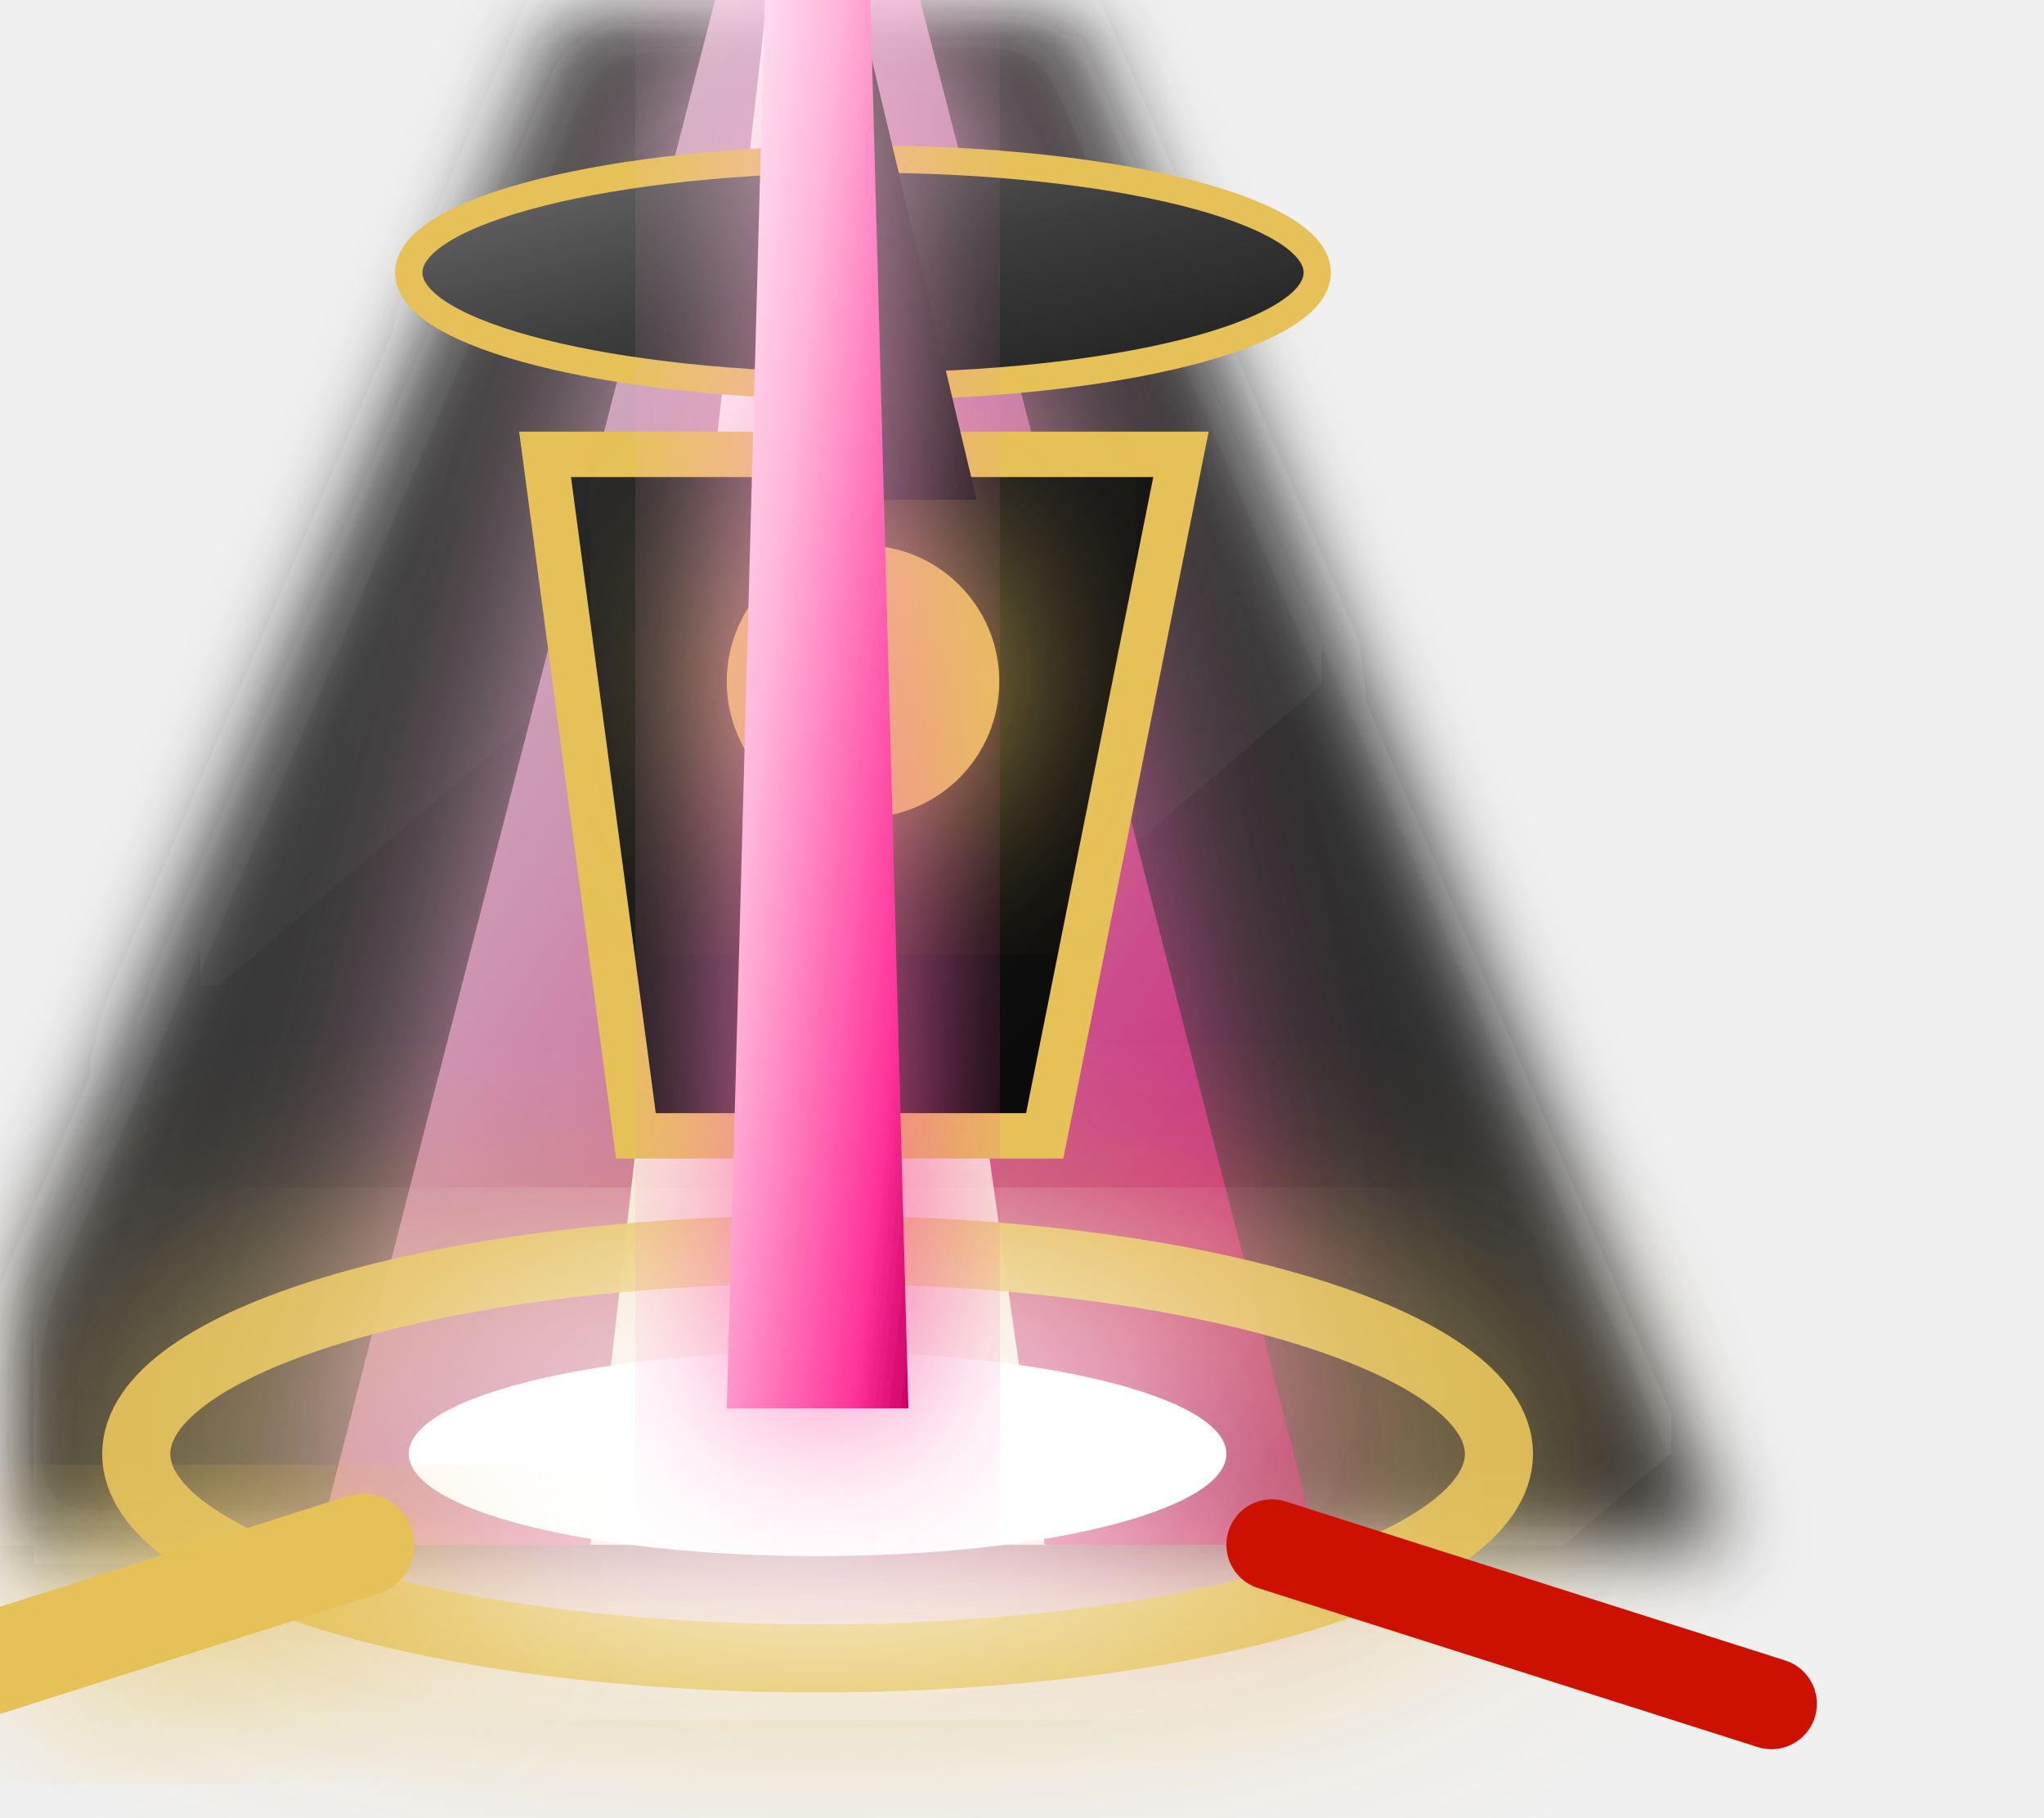
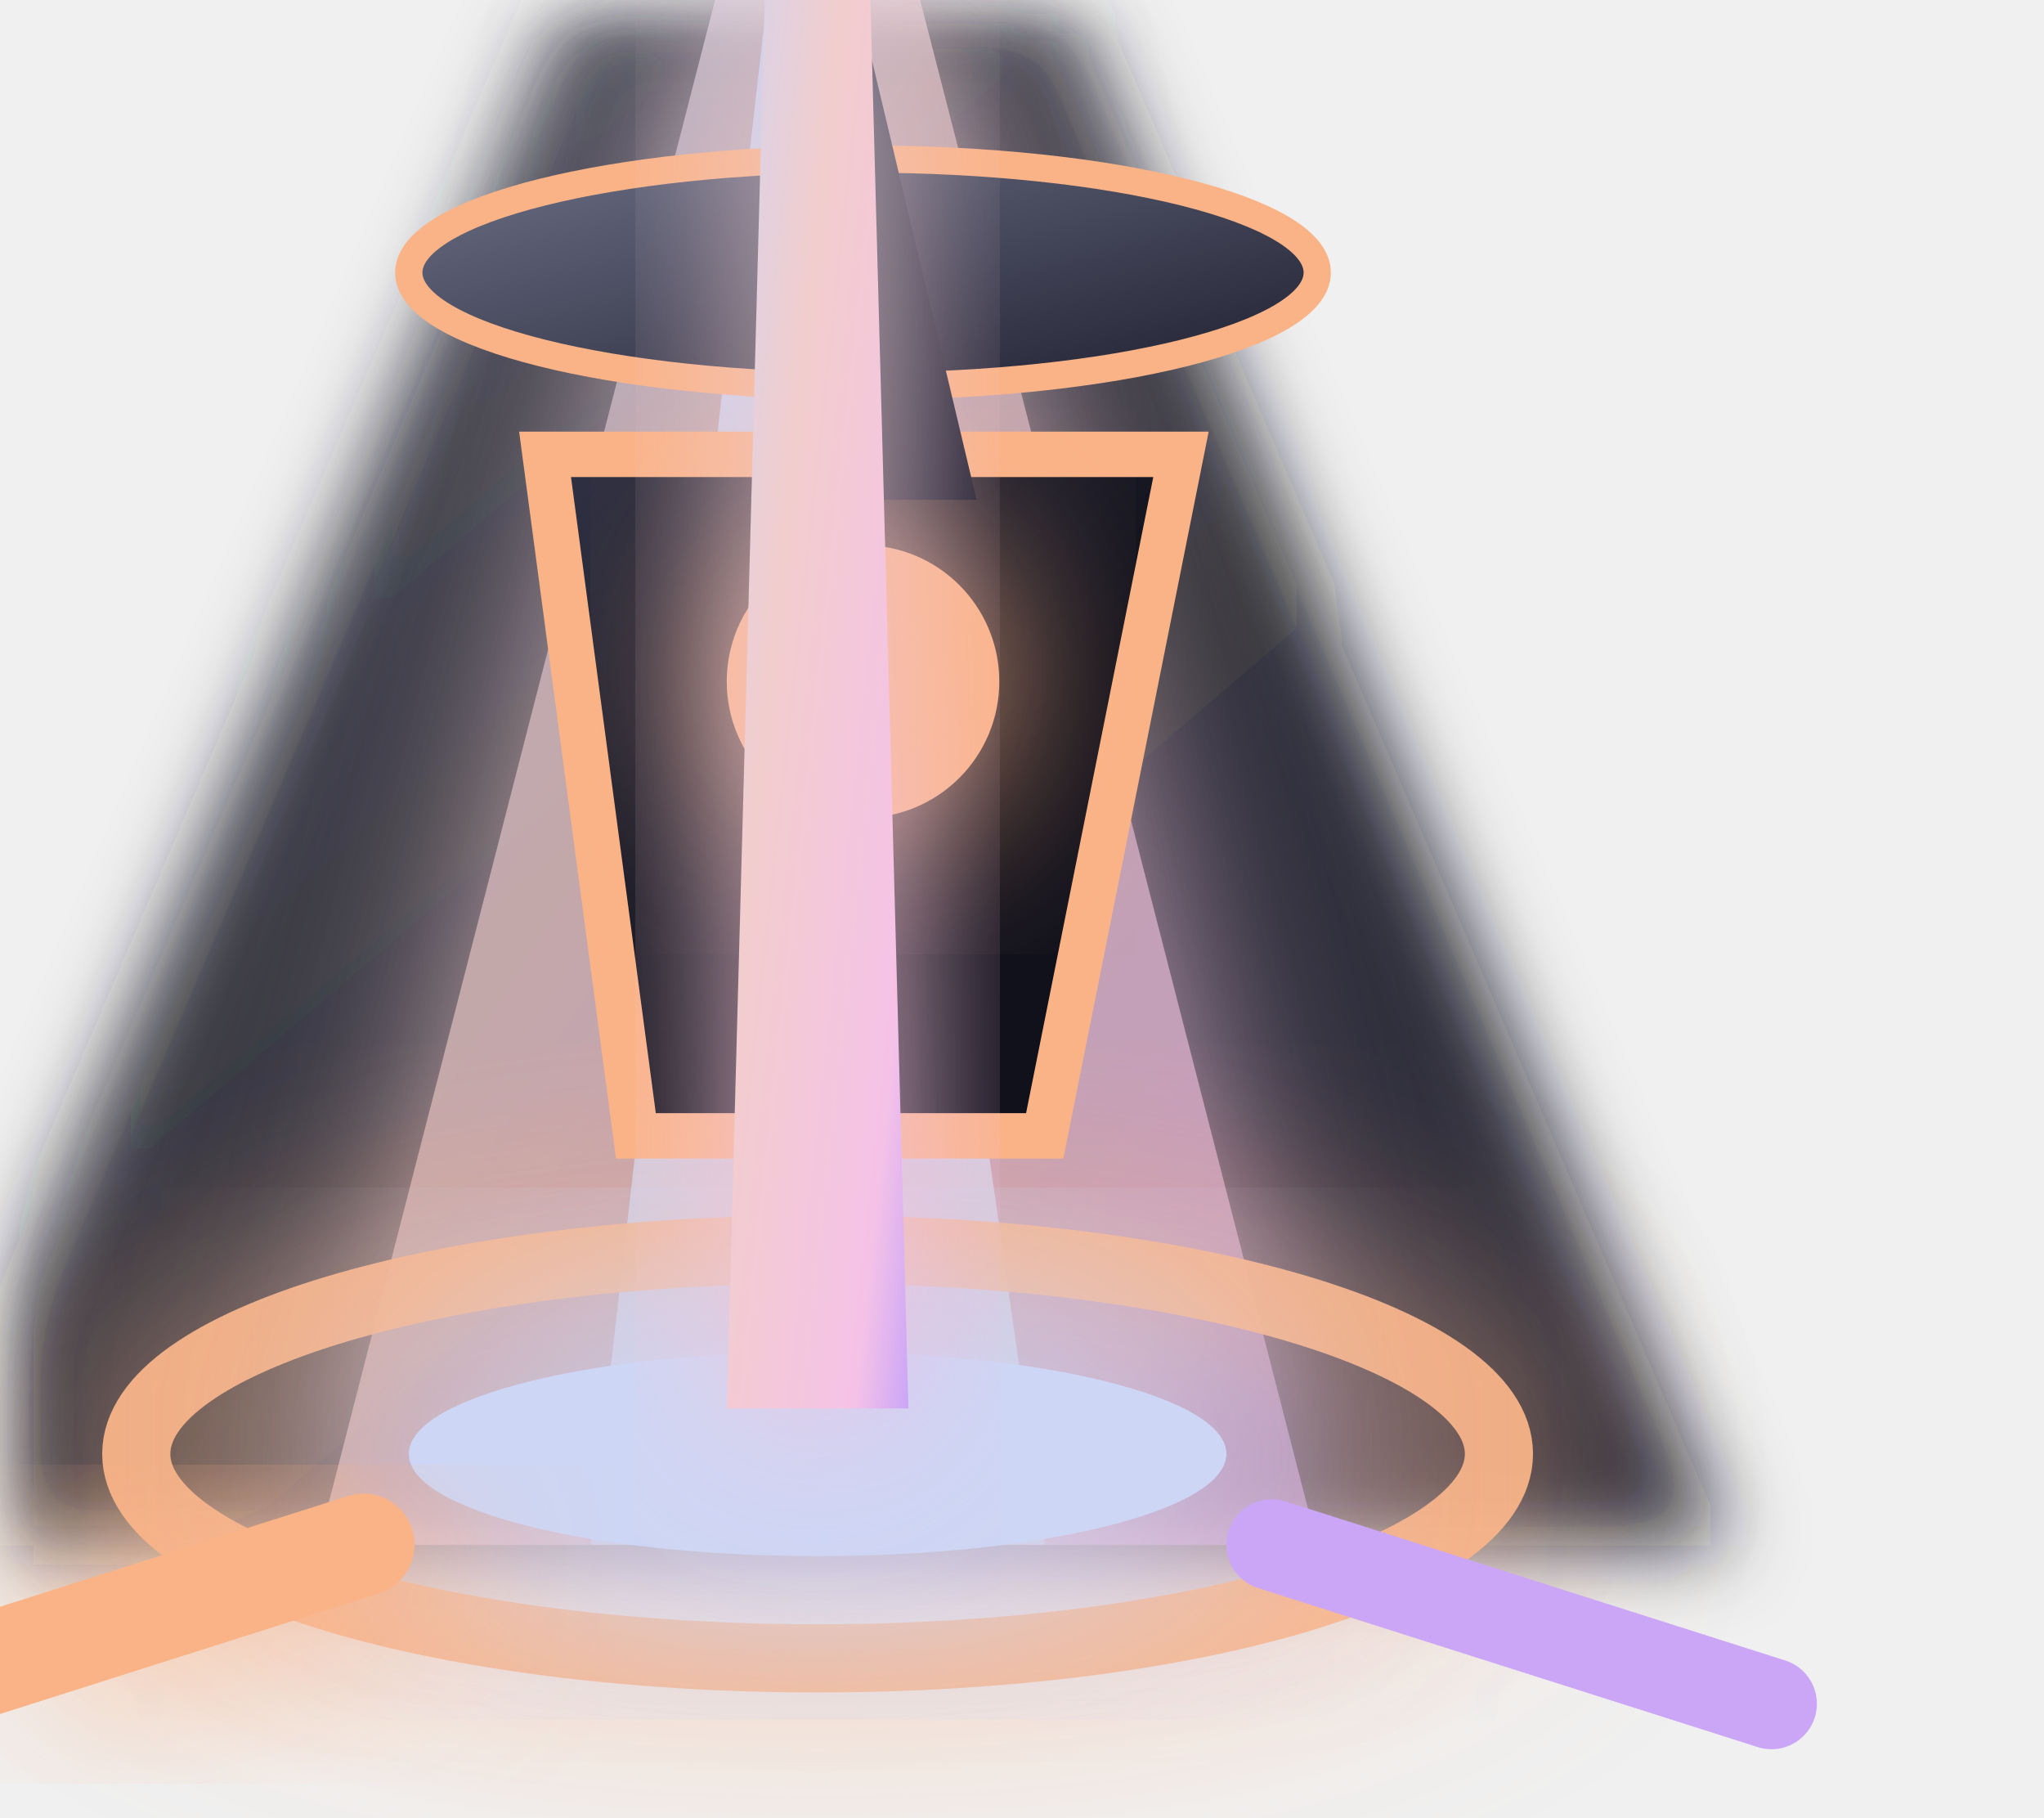
<svg xmlns="http://www.w3.org/2000/svg" viewBox="0 0 90 80" width="90" height="80">
  <defs>
    <filter id="goldGlow" x="-50%" y="-50%" width="200%" height="200%">
      <feGaussianBlur stdDeviation="4.5" result="blur" />
      <feMerge>
        <feMergeNode in="blur" />
        <feMergeNode in="SourceGraphic" />
      </feMerge>
    </filter>
    <filter id="heavyGoldGlow" x="-80%" y="-80%" width="260%" height="260%">
      <feGaussianBlur stdDeviation="7" result="blur1" />
      <feGaussianBlur stdDeviation="2.5" result="blur2" />
      <feMerge>
        <feMergeNode in="blur1" />
        <feMergeNode in="blur2" />
        <feMergeNode in="SourceGraphic" />
      </feMerge>
    </filter>
    <filter id="sakuraGlow" x="-50%" y="-50%" width="200%" height="200%">
      <feGaussianBlur stdDeviation="4" result="blur" />
      <feMerge>
        <feMergeNode in="blur" />
        <feMergeNode in="SourceGraphic" />
      </feMerge>
    </filter>
    <filter id="inkMisty" x="-30%" y="-30%" width="160%" height="160%">
      <feGaussianBlur stdDeviation="1.8" />
    </filter>
    <filter id="redGlow" x="-40%" y="-40%" width="180%" height="180%">
      <feGaussianBlur stdDeviation="3.5" result="blur" />
      <feMerge>
        <feMergeNode in="blur" />
        <feMergeNode in="SourceGraphic" />
      </feMerge>
    </filter>
    <linearGradient id="inkWashGrad" x1="0%" y1="0%" x2="100%" y2="100%">
-       <stop offset="0%" stop-color="#2a2a2a" />
-       <stop offset="60%" stop-color="#121212" />
-       <stop offset="100%" stop-color="#050505" />
+       <stop offset="0%" stop-color="#313244" />
+       <stop offset="60%" stop-color="#11111b" />
+       <stop offset="100%" stop-color="#11111b" />
    </linearGradient>
    <linearGradient id="inkWashLight" x1="0%" y1="0%" x2="100%" y2="100%">
-       <stop offset="0%" stop-color="#6e6e6e" />
-       <stop offset="50%" stop-color="#3c3c3c" />
-       <stop offset="100%" stop-color="#1c1c1c" />
+       <stop offset="0%" stop-color="#6c7086" />
+       <stop offset="50%" stop-color="#45475a" />
+       <stop offset="100%" stop-color="#1e1e2e" />
    </linearGradient>
    <linearGradient id="spiritGold" x1="0%" y1="0%" x2="100%" y2="0%">
-       <stop offset="0%" stop-color="#ffffff" />
-       <stop offset="35%" stop-color="#ffe680" />
-       <stop offset="75%" stop-color="#e5c158" />
-       <stop offset="100%" stop-color="#b8860b" />
+       <stop offset="0%" stop-color="#cdd6f4" />
+       <stop offset="35%" stop-color="#f9e2af" />
+       <stop offset="75%" stop-color="#fab387" />
+       <stop offset="100%" stop-color="#fab387" />
    </linearGradient>
    <linearGradient id="sacredMaple" x1="0%" y1="0%" x2="100%" y2="100%">
-       <stop offset="0%" stop-color="#ff2200" />
-       <stop offset="50%" stop-color="#d43f00" />
-       <stop offset="100%" stop-color="#800000" />
+       <stop offset="0%" stop-color="#f38ba8" />
+       <stop offset="50%" stop-color="#fab387" />
+       <stop offset="100%" stop-color="#eba0ac" />
    </linearGradient>
    <linearGradient id="sakuraBlade" x1="0%" y1="0%" x2="100%" y2="100%">
-       <stop offset="0%" stop-color="#ffffff" />
-       <stop offset="40%" stop-color="#ffb3d9" />
-       <stop offset="85%" stop-color="#ff3399" />
-       <stop offset="100%" stop-color="#cc0066" />
+       <stop offset="0%" stop-color="#cdd6f4" />
+       <stop offset="40%" stop-color="#f2cdcd" />
+       <stop offset="85%" stop-color="#f5c2e7" />
+       <stop offset="100%" stop-color="#cba6f7" />
    </linearGradient>
    <linearGradient id="crimsonGaze" x1="0%" y1="0%" x2="100%" y2="100%">
-       <stop offset="0%" stop-color="#ff3333" />
-       <stop offset="60%" stop-color="#aa0000" />
-       <stop offset="100%" stop-color="#550000" />
+       <stop offset="0%" stop-color="#f38ba8" />
+       <stop offset="60%" stop-color="#eba0ac" />
+       <stop offset="100%" stop-color="#1e1e2e" />
    </linearGradient>
  </defs>
  <path d="M 26 -2 L 46 -2 L 76 68 L -4 68 Z" fill="url(#inkWashGrad)" filter="url(#inkMisty)" opacity="0.85" />
  <path d="M 32 -2 L 40 -2 L 58 68 L 14 68 Z" fill="url(#sakuraBlade)" filter="url(#sakuraGlow)" opacity="0.75" />
-   <path d="M 34 -2 L 36 -2 L 46 68 L 26 68 Z" fill="#ffffff" opacity="0.9" />
-   <ellipse cx="36" cy="64" rx="30" ry="9" fill="none" stroke="#e5c158" stroke-width="3" filter="url(#goldGlow)" opacity="0.95" />
-   <ellipse cx="36" cy="64" rx="18" ry="4.5" fill="#ffffff" filter="url(#heavyGoldGlow)" />
-   <line x1="16" y1="68" x2="-6" y2="75" stroke="#e5c158" stroke-width="4.5" stroke-linecap="round" filter="url(#goldGlow)" />
-   <line x1="56" y1="68" x2="78" y2="75" stroke="#cc1100" stroke-width="4" stroke-linecap="round" />
+   <path d="M 34 -2 L 36 -2 L 46 68 L 26 68 Z" fill="#cdd6f4" opacity="0.9" />
+   <ellipse cx="36" cy="64" rx="30" ry="9" fill="none" stroke="#fab387" stroke-width="3" filter="url(#goldGlow)" opacity="0.95" />
+   <ellipse cx="36" cy="64" rx="18" ry="4.5" fill="#cdd6f4" filter="url(#heavyGoldGlow)" />
+   <line x1="16" y1="68" x2="-6" y2="75" stroke="#fab387" stroke-width="4.5" stroke-linecap="round" filter="url(#goldGlow)" />
+   <line x1="56" y1="68" x2="78" y2="75" stroke="#cba6f7" stroke-width="4" stroke-linecap="round" />
  <g transform="translate(2, 6)">
-     <path d="M 22 14 L 50 14 L 44 44 L 26 44 Z" fill="url(#inkWashGrad)" stroke="#e5c158" stroke-width="2" />
-     <ellipse cx="36" cy="6" rx="20" ry="5" fill="url(#inkWashLight)" stroke="#e5c158" stroke-width="1.2" />
-     <circle cx="36" cy="24" r="6" fill="#e5c158" filter="url(#goldGlow)" />
+     <path d="M 22 14 L 50 14 L 44 44 L 26 44 Z" fill="url(#inkWashGrad)" stroke="#fab387" stroke-width="2" />
+     <ellipse cx="36" cy="6" rx="20" ry="5" fill="url(#inkWashLight)" stroke="#fab387" stroke-width="1.2" />
+     <circle cx="36" cy="24" r="6" fill="#fab387" filter="url(#goldGlow)" />
    <path d="M 31 16 L 36 -5 L 41 16 Z" fill="url(#inkWashLight)" />
  </g>
  <path d="M 34 -12 L 38 -12 L 40 62 L 32 62 Z" fill="url(#sakuraBlade)" filter="url(#sakuraGlow)" />
</svg>
